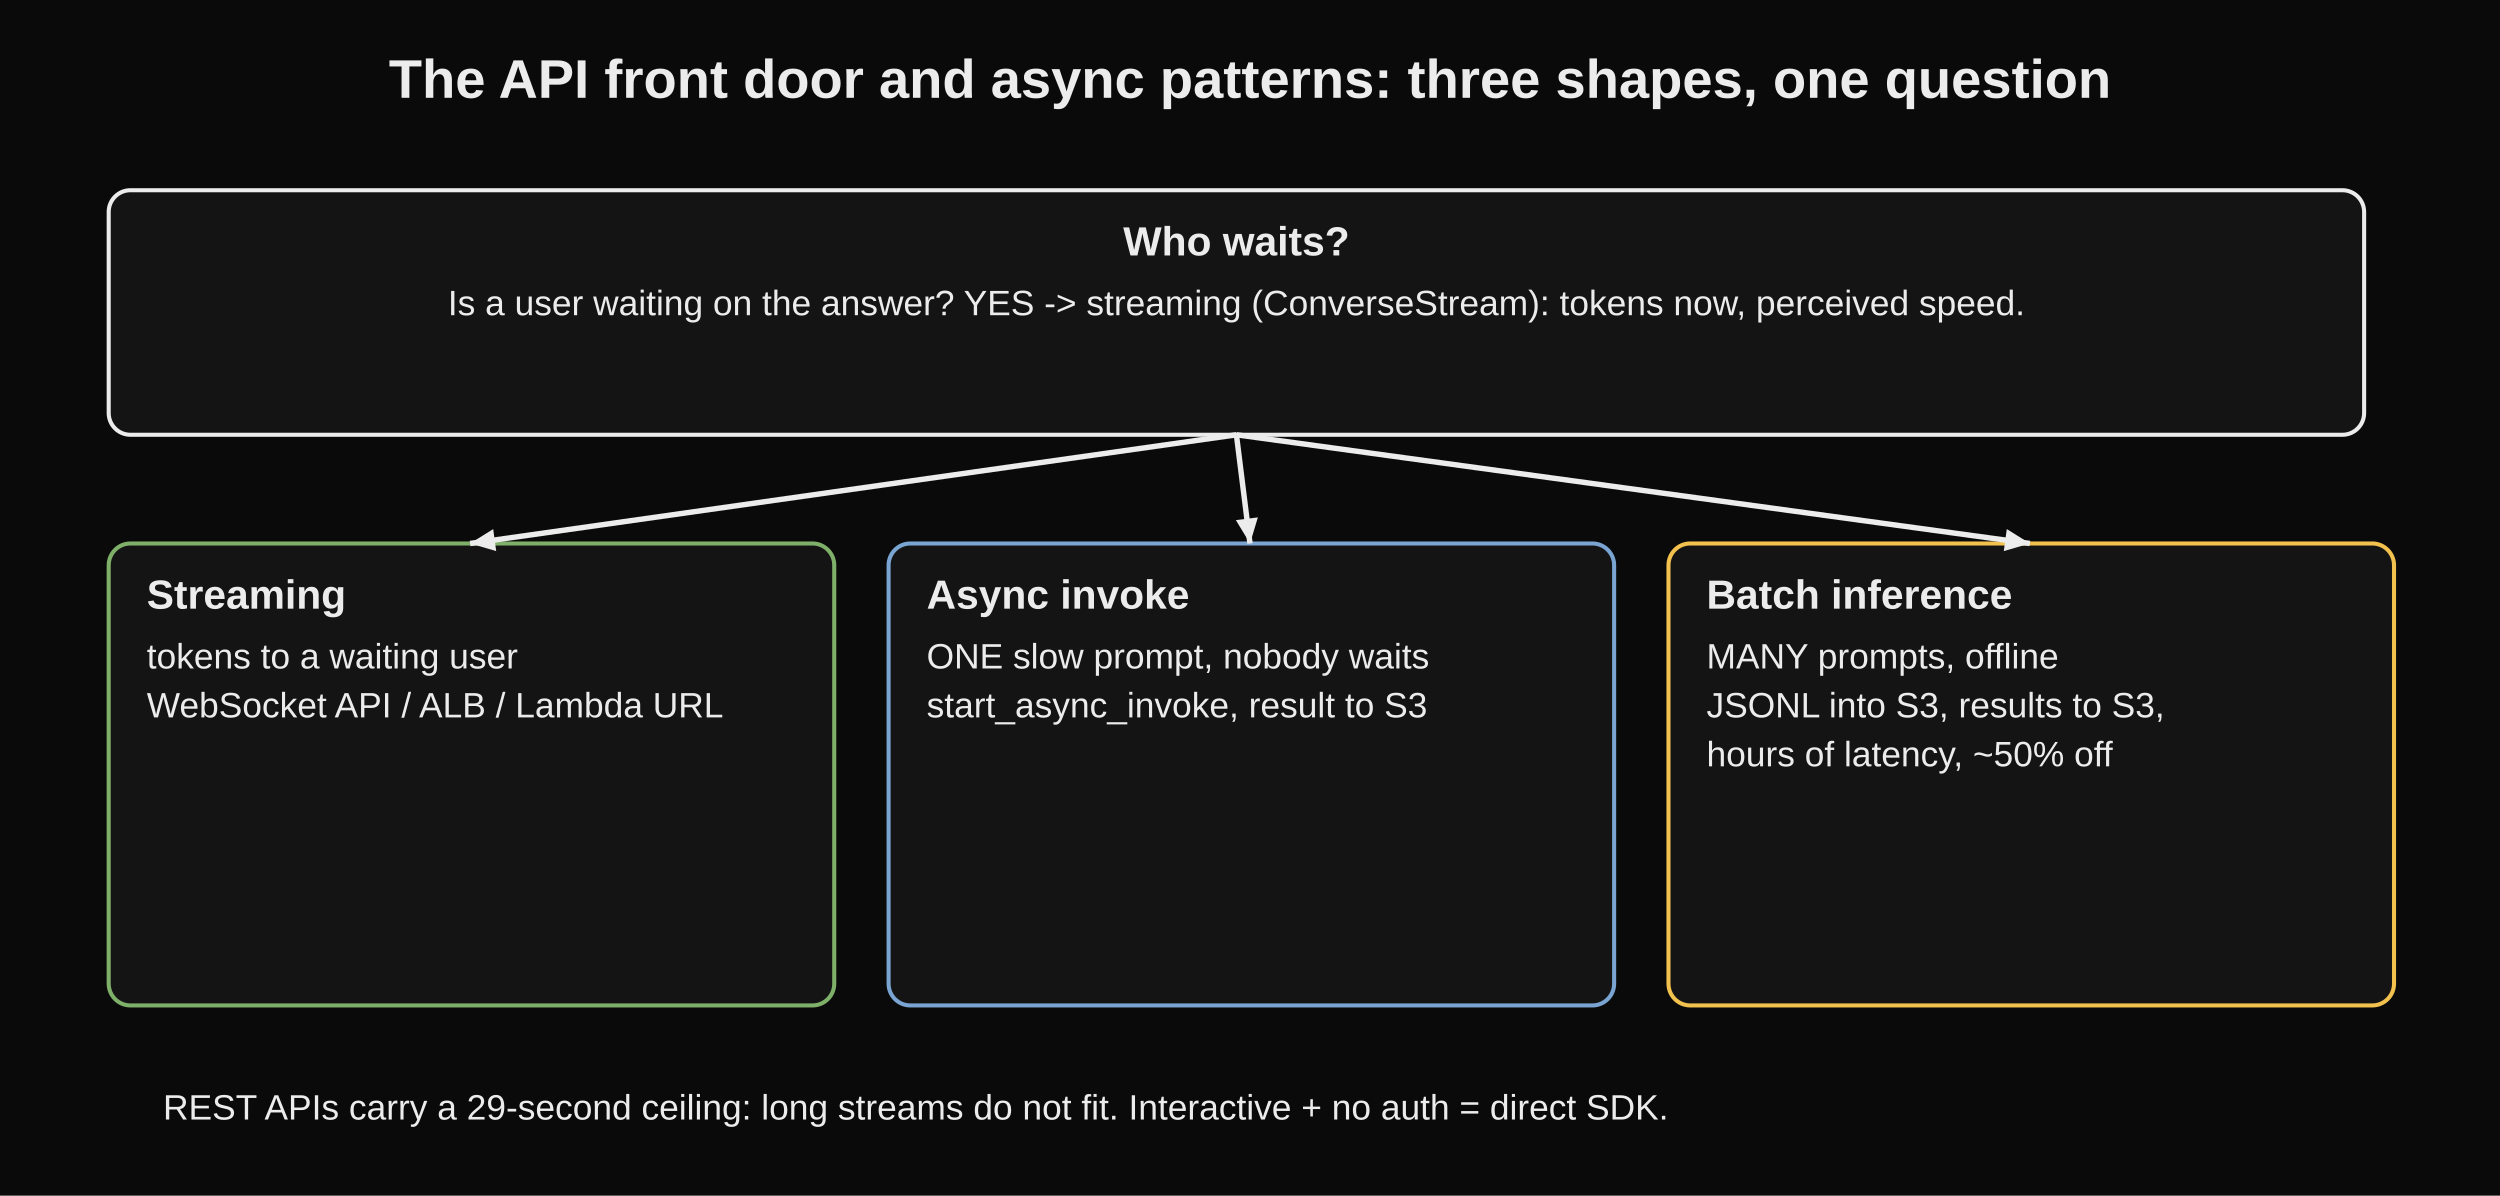
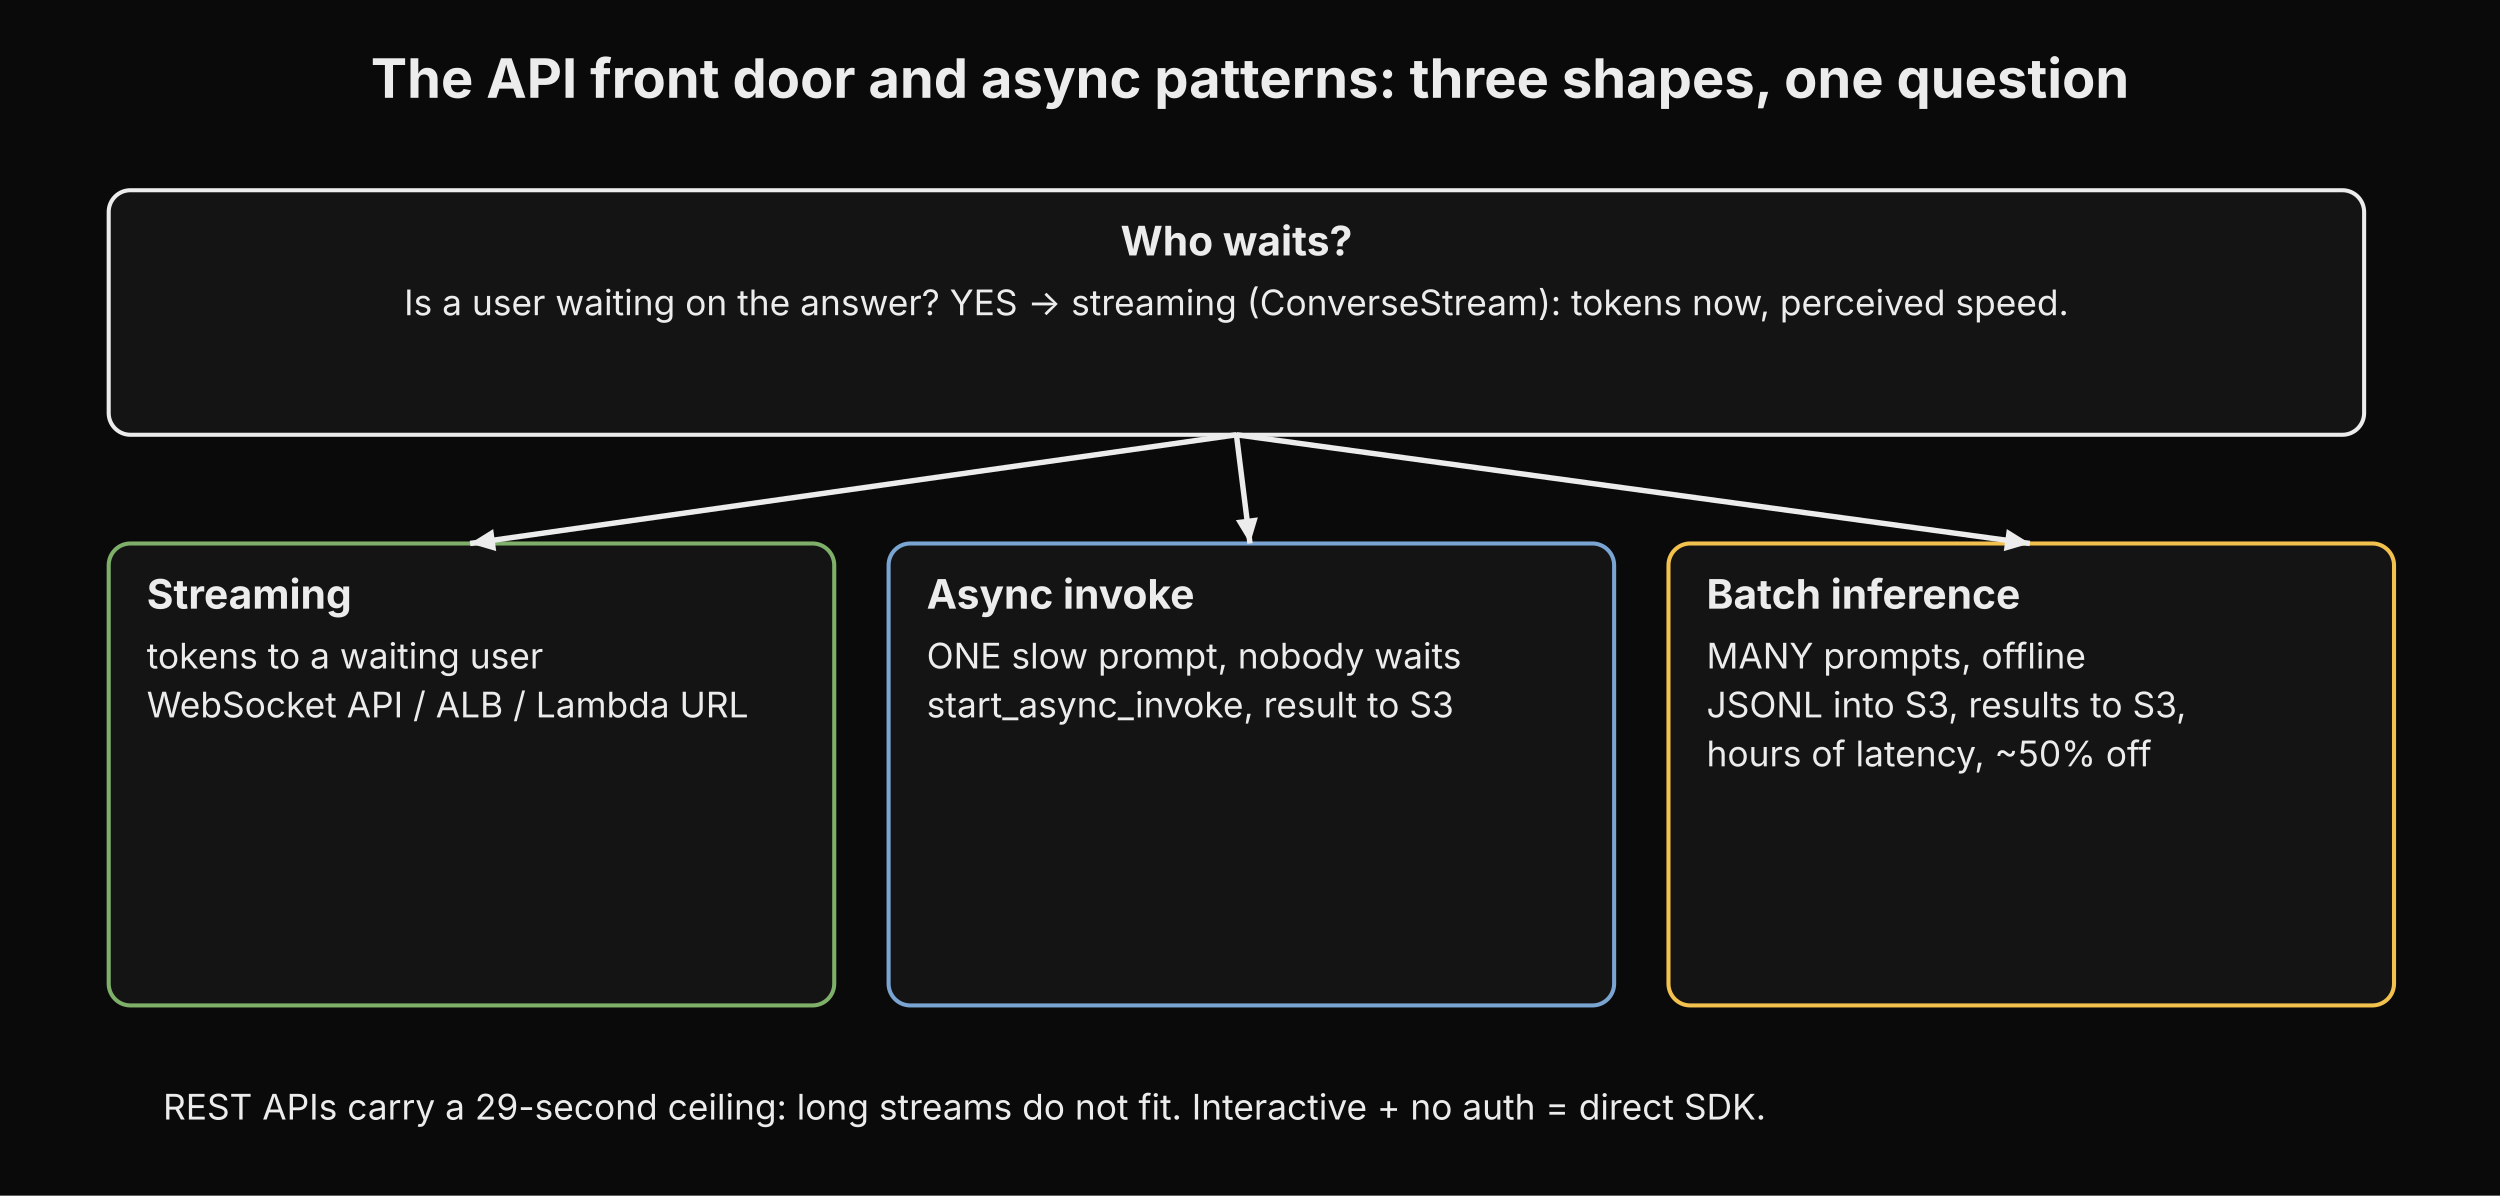
<svg xmlns="http://www.w3.org/2000/svg" width="100%" viewBox="0 0 920 440" role="img" aria-label="The API front door and async patterns: three shapes, one question">
-   <style>text{font-family:Verdana,Arial,sans-serif;fill:#ececec;}</style>
+   <style>text{font-family:"Anthropic Sans",Inter,"Source Sans 3","IBM Plex Sans",sans-serif;fill:#ececec}</style>
  <rect x="0" y="0" width="920" height="440" fill="#0a0a0a" />
  <text x="460.0" y="36" text-anchor="middle" font-size="20" font-weight="bold">The API front door and async patterns: three shapes, one question</text>
  <rect x="40" y="70" width="830" height="90" rx="8" fill="#141414" stroke="#ececec" stroke-width="1.5" />
  <text x="455.0" y="94" font-size="15" font-weight="bold" text-anchor="middle" fill="#ececec">Who waits?</text>
  <text x="455.0" y="116" font-size="13" text-anchor="middle" fill="#ececec">Is a user waiting on the answer? YES -&gt; streaming (ConverseStream): tokens now, perceived speed.</text>
  <rect x="40" y="200" width="267" height="170" rx="8" fill="#141414" stroke="#7fb069" stroke-width="1.5" />
  <text x="54" y="224" font-size="15" font-weight="bold" fill="#ececec">Streaming</text>
  <text x="54" y="246" font-size="13" fill="#ececec">tokens to a waiting user</text>
  <text x="54" y="264" font-size="13" fill="#ececec">WebSocket API / ALB / Lambda URL</text>
  <text x="54" y="282" font-size="13" fill="#ececec" />
  <rect x="327" y="200" width="267" height="170" rx="8" fill="#141414" stroke="#7aa5d2" stroke-width="1.5" />
  <text x="341" y="224" font-size="15" font-weight="bold" fill="#ececec">Async invoke</text>
  <text x="341" y="246" font-size="13" fill="#ececec">ONE slow prompt, nobody waits</text>
  <text x="341" y="264" font-size="13" fill="#ececec">start_async_invoke, result to S3</text>
  <text x="341" y="282" font-size="13" fill="#ececec" />
  <rect x="614" y="200" width="267" height="170" rx="8" fill="#141414" stroke="#f2c14e" stroke-width="1.5" />
  <text x="628" y="224" font-size="15" font-weight="bold" fill="#ececec">Batch inference</text>
  <text x="628" y="246" font-size="13" fill="#ececec">MANY prompts, offline</text>
  <text x="628" y="264" font-size="13" fill="#ececec">JSONL into S3, results to S3,</text>
  <text x="628" y="282" font-size="13" fill="#ececec">hours of latency, ~50% off</text>
  <line x1="455" y1="160" x2="173" y2="200" stroke="#ececec" stroke-width="2" />
  <polygon points="173,200 181.5,194.7 182.6,202.8" fill="#ececec" />
  <line x1="455" y1="160" x2="460" y2="200" stroke="#ececec" stroke-width="2" />
  <polygon points="460,200 454.8,191.4 462.9,190.4" fill="#ececec" />
  <line x1="455" y1="160" x2="747" y2="200" stroke="#ececec" stroke-width="2" />
  <polygon points="747,200 737.4,202.8 738.5,194.7" fill="#ececec" />
  <text x="60" y="412" font-size="13" text-anchor="start" fill="#a8a8a8">REST APIs carry a 29-second ceiling: long streams do not fit. Interactive + no auth = direct SDK.</text>
</svg>
